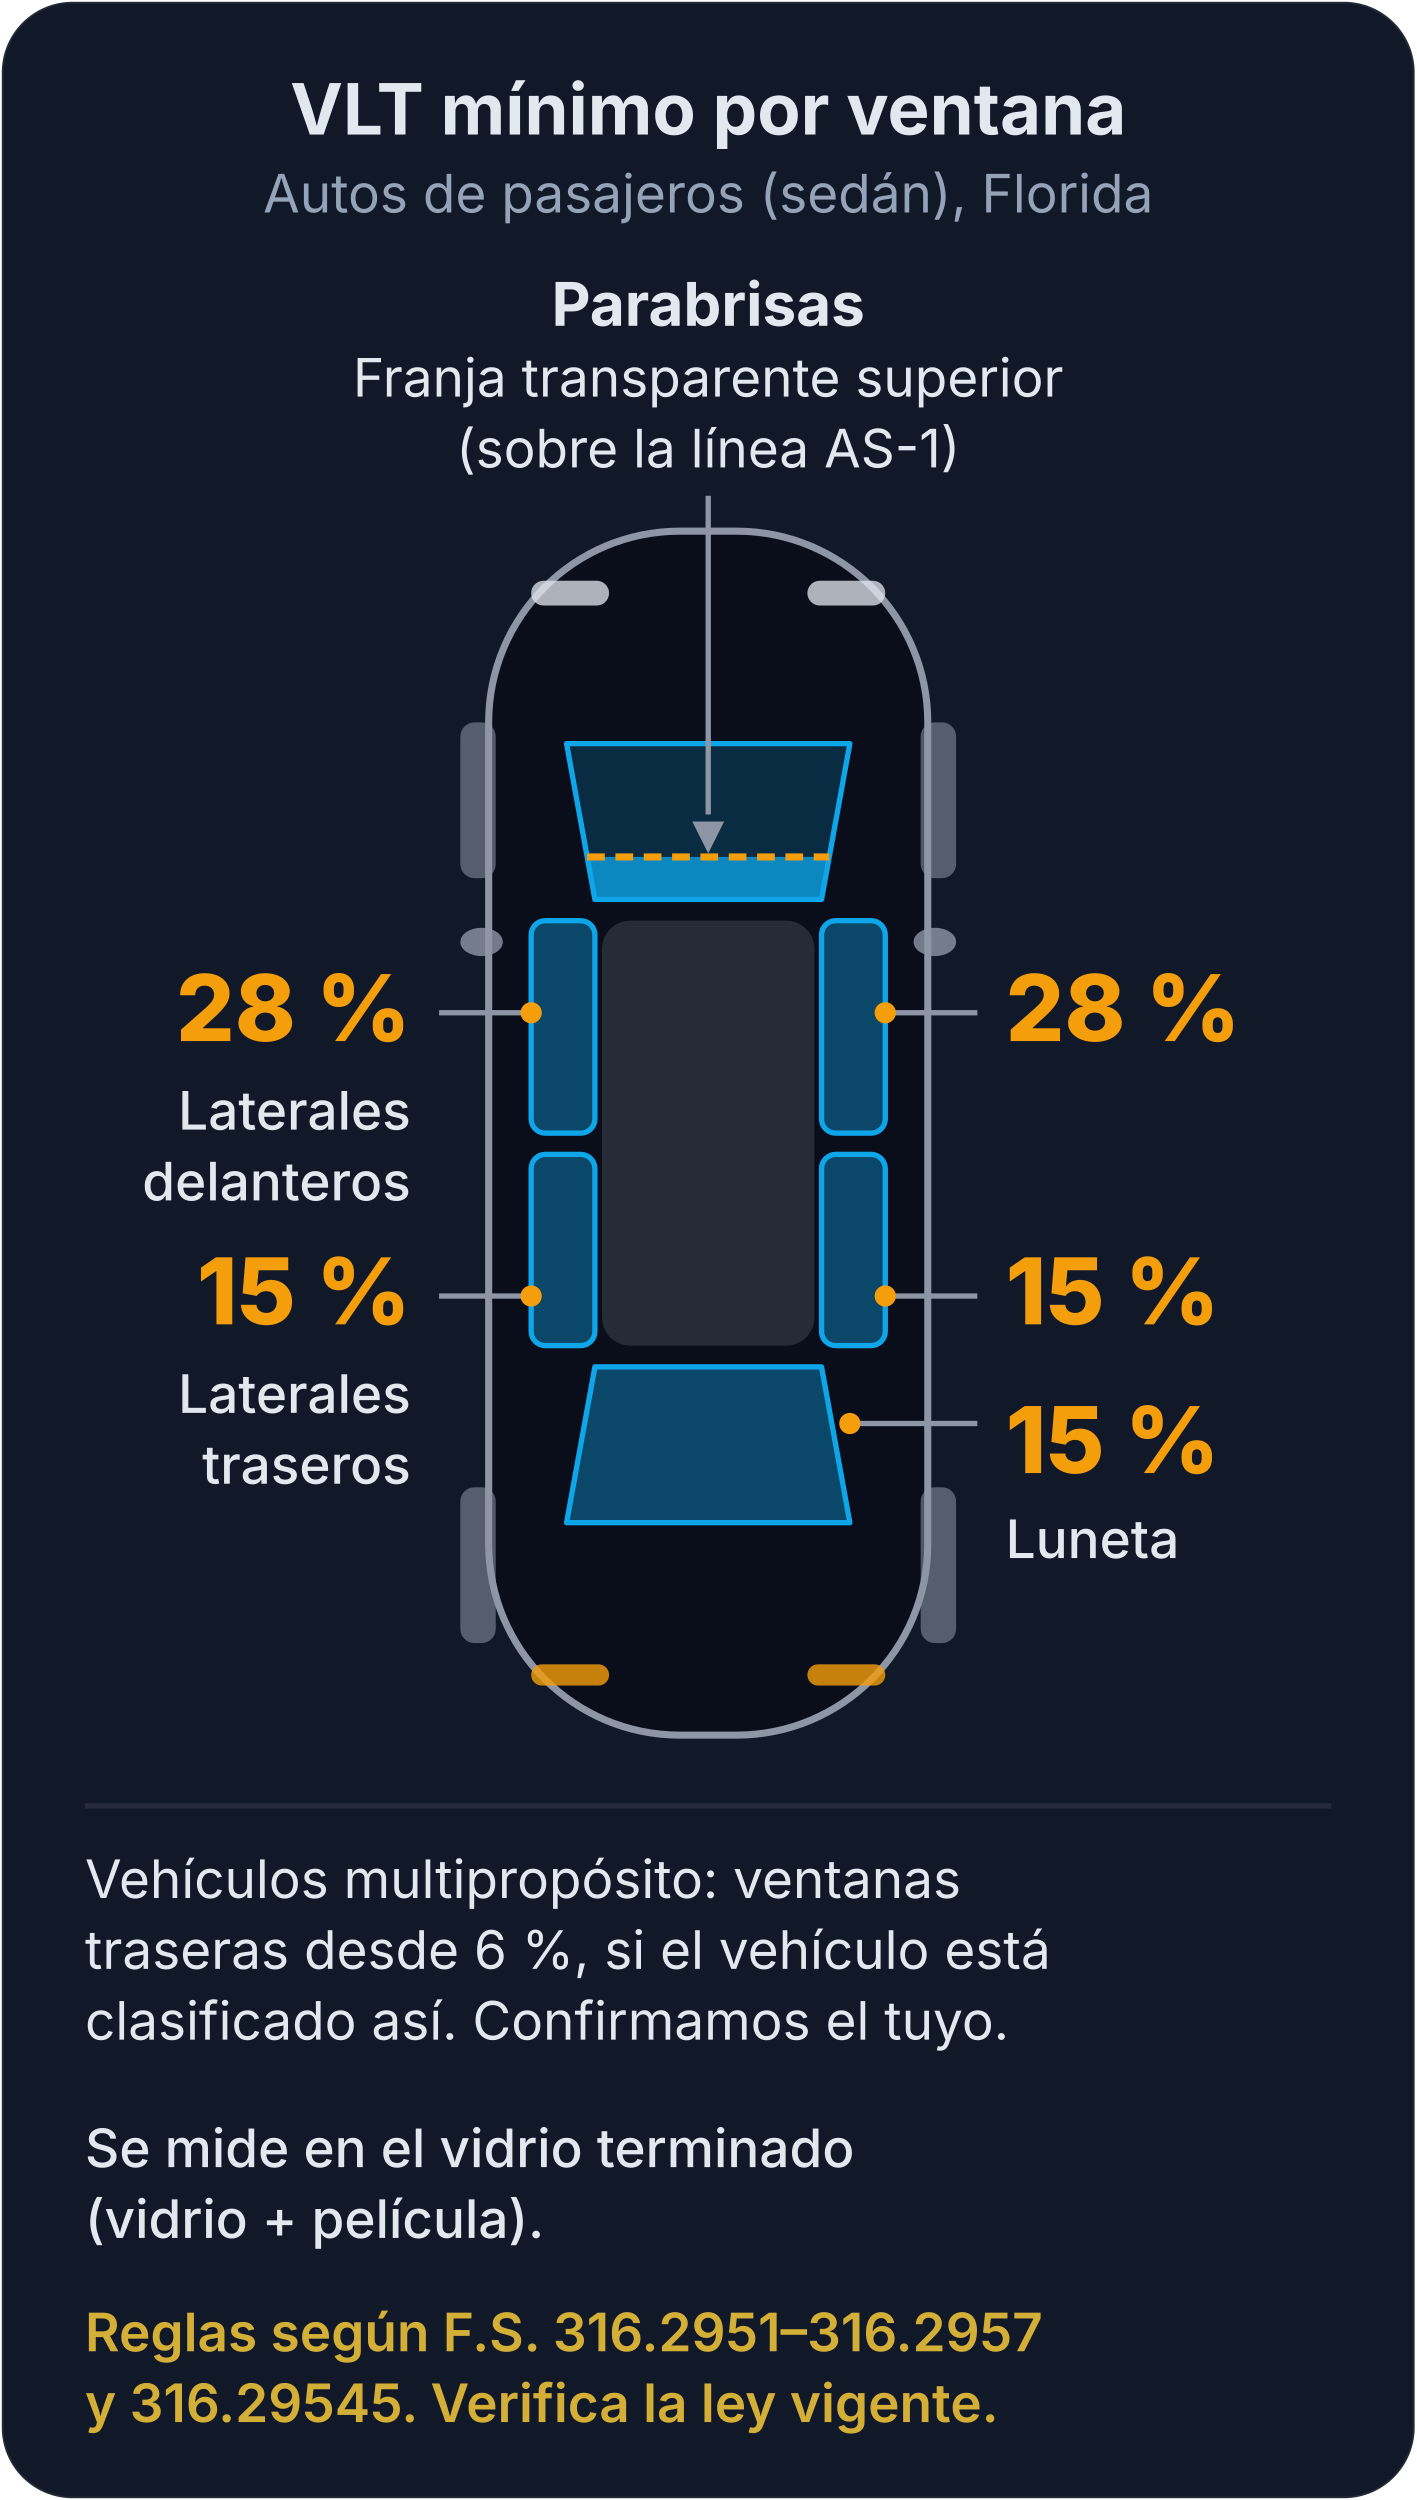
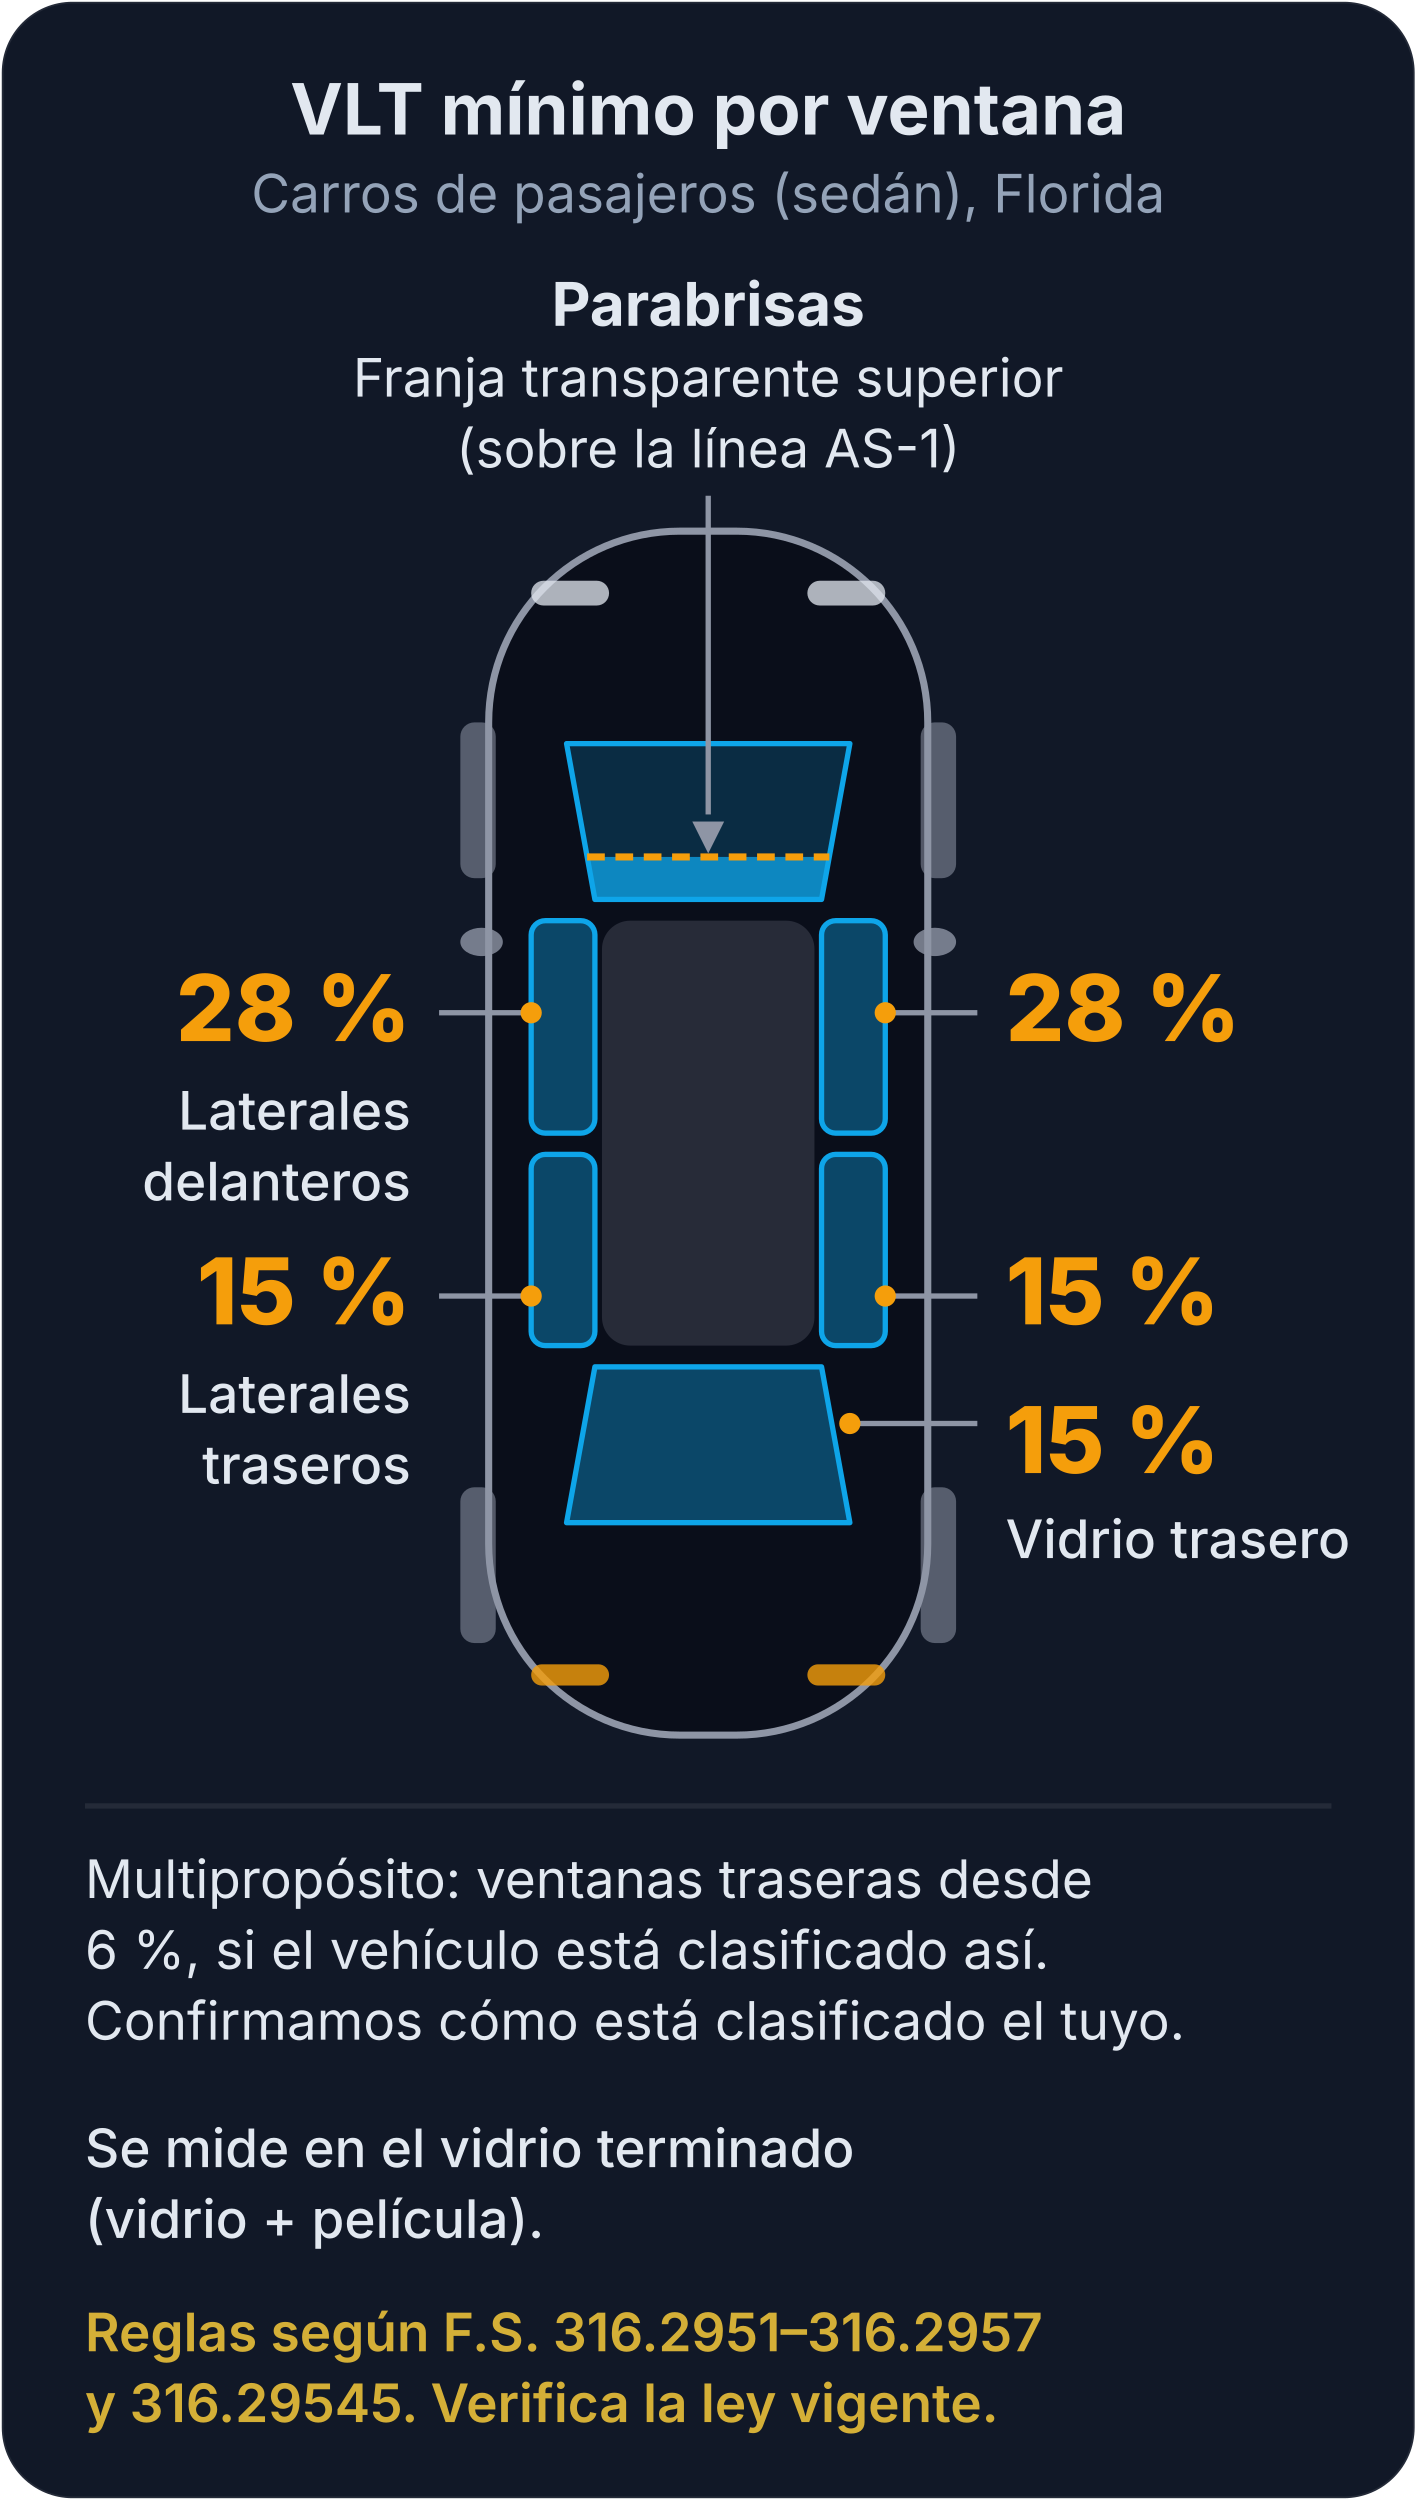
<svg xmlns="http://www.w3.org/2000/svg" viewBox="0 0 400 706" role="img" aria-labelledby="flmap-es-t flmap-es-d" lang="es" xml:lang="es" font-family="Outfit, Inter, system-ui, sans-serif">
  <rect x="0.5" y="0.5" width="399" height="705" rx="20" fill="var(--bg-card, #111827)" stroke="var(--border-dark, rgba(255,255,255,0.08))" />
  <text x="200" y="38" font-size="20" font-weight="700" fill="var(--text-light, #e2e8f0)" text-anchor="middle">VLT mínimo por ventana</text>
-   <text x="200" y="60" font-size="15" font-weight="400" fill="var(--text-muted, #94a3b8)" text-anchor="middle">Autos de pasajeros (sedán), Florida</text>
+   <text x="200" y="60" font-size="15" font-weight="400" fill="var(--text-muted, #94a3b8)" text-anchor="middle">Carros de pasajeros (sedán), Florida</text>
  <text x="200" y="92" font-size="17" font-weight="700" fill="var(--text-light, #e2e8f0)" text-anchor="middle">Parabrisas</text>
  <text x="200" y="112" font-size="15" font-weight="400" fill="var(--text-light, #e2e8f0)" text-anchor="middle">Franja transparente superior</text>
  <text x="200" y="132" font-size="15" font-weight="400" fill="var(--text-light, #e2e8f0)" text-anchor="middle">(sobre la línea AS-1)</text>
  <rect x="138" y="150" width="124" height="340" rx="54" fill="var(--bg-dark, #0a0e1a)" stroke="var(--titanium, #8e95a5)" stroke-width="2" />
  <rect x="130" y="204" width="10" height="44" rx="4" fill="var(--titanium, #8e95a5)" fill-opacity="0.55" />
  <rect x="130" y="420" width="10" height="44" rx="4" fill="var(--titanium, #8e95a5)" fill-opacity="0.55" />
  <rect x="260" y="204" width="10" height="44" rx="4" fill="var(--titanium, #8e95a5)" fill-opacity="0.55" />
  <rect x="260" y="420" width="10" height="44" rx="4" fill="var(--titanium, #8e95a5)" fill-opacity="0.55" />
  <ellipse cx="136" cy="266" rx="6" ry="4" fill="var(--titanium, #8e95a5)" fill-opacity="0.8" />
  <ellipse cx="264" cy="266" rx="6" ry="4" fill="var(--titanium, #8e95a5)" fill-opacity="0.8" />
  <rect x="150" y="164" width="22" height="7" rx="3.5" fill="var(--text-light, #e2e8f0)" fill-opacity="0.75" />
  <rect x="228" y="164" width="22" height="7" rx="3.5" fill="var(--text-light, #e2e8f0)" fill-opacity="0.75" />
  <rect x="150" y="470" width="22" height="6" rx="3" fill="var(--brand-gold, #f59e0b)" fill-opacity="0.8" />
  <rect x="228" y="470" width="22" height="6" rx="3" fill="var(--brand-gold, #f59e0b)" fill-opacity="0.8" />
  <rect x="170" y="260" width="60" height="120" rx="8" fill="var(--titanium, #8e95a5)" fill-opacity="0.22" />
  <polygon points="160,210 240,210 232,254 168,254" fill="var(--brand-blue, #0ea5e9)" fill-opacity="0.2" stroke="var(--brand-blue, #0ea5e9)" stroke-width="1.5" stroke-linejoin="round" />
  <polygon points="165.8,242 234.2,242 232,254 168,254" fill="var(--brand-blue, #0ea5e9)" fill-opacity="0.75" />
  <line x1="165.8" y1="242" x2="234.2" y2="242" stroke="var(--brand-gold, #f59e0b)" stroke-width="2" stroke-dasharray="5 3" />
  <line x1="200" y1="140" x2="200" y2="230" stroke="var(--titanium, #8e95a5)" stroke-width="1.5" />
  <polygon points="200,241 195.5,232 204.5,232" fill="var(--titanium, #8e95a5)" />
  <rect x="150" y="260" width="18" height="60" rx="4" fill="var(--brand-blue, #0ea5e9)" fill-opacity="0.38" stroke="var(--brand-blue, #0ea5e9)" stroke-width="1.5" />
  <rect x="150" y="326" width="18" height="54" rx="4" fill="var(--brand-blue, #0ea5e9)" fill-opacity="0.38" stroke="var(--brand-blue, #0ea5e9)" stroke-width="1.5" />
  <rect x="232" y="260" width="18" height="60" rx="4" fill="var(--brand-blue, #0ea5e9)" fill-opacity="0.38" stroke="var(--brand-blue, #0ea5e9)" stroke-width="1.5" />
  <rect x="232" y="326" width="18" height="54" rx="4" fill="var(--brand-blue, #0ea5e9)" fill-opacity="0.38" stroke="var(--brand-blue, #0ea5e9)" stroke-width="1.5" />
  <polygon points="168,386 232,386 240,430 160,430" fill="var(--brand-blue, #0ea5e9)" fill-opacity="0.38" stroke="var(--brand-blue, #0ea5e9)" stroke-width="1.5" stroke-linejoin="round" />
  <line x1="150" y1="286" x2="124" y2="286" stroke="var(--titanium, #8e95a5)" stroke-width="1.5" />
  <circle cx="150" cy="286" r="3" fill="var(--brand-gold, #f59e0b)" />
  <line x1="150" y1="366" x2="124" y2="366" stroke="var(--titanium, #8e95a5)" stroke-width="1.5" />
  <circle cx="150" cy="366" r="3" fill="var(--brand-gold, #f59e0b)" />
  <line x1="250" y1="286" x2="276" y2="286" stroke="var(--titanium, #8e95a5)" stroke-width="1.5" />
  <circle cx="250" cy="286" r="3" fill="var(--brand-gold, #f59e0b)" />
  <line x1="250" y1="366" x2="276" y2="366" stroke="var(--titanium, #8e95a5)" stroke-width="1.5" />
  <circle cx="250" cy="366" r="3" fill="var(--brand-gold, #f59e0b)" />
  <line x1="240" y1="402" x2="276" y2="402" stroke="var(--titanium, #8e95a5)" stroke-width="1.5" />
  <circle cx="240" cy="402" r="3" fill="var(--brand-gold, #f59e0b)" />
  <text x="116" y="294" font-size="26" font-weight="800" fill="var(--brand-gold, #f59e0b)" text-anchor="end">28 %</text>
  <text x="116" y="319" font-size="15" font-weight="500" fill="var(--text-light, #e2e8f0)" text-anchor="end">Laterales</text>
  <text x="116" y="339" font-size="15" font-weight="500" fill="var(--text-light, #e2e8f0)" text-anchor="end">delanteros</text>
  <text x="116" y="374" font-size="26" font-weight="800" fill="var(--brand-gold, #f59e0b)" text-anchor="end">15 %</text>
  <text x="116" y="399" font-size="15" font-weight="500" fill="var(--text-light, #e2e8f0)" text-anchor="end">Laterales</text>
  <text x="116" y="419" font-size="15" font-weight="500" fill="var(--text-light, #e2e8f0)" text-anchor="end">traseros</text>
  <text x="284" y="294" font-size="26" font-weight="800" fill="var(--brand-gold, #f59e0b)">28 %</text>
  <text x="284" y="374" font-size="26" font-weight="800" fill="var(--brand-gold, #f59e0b)">15 %</text>
  <text x="284" y="416" font-size="26" font-weight="800" fill="var(--brand-gold, #f59e0b)">15 %</text>
-   <text x="284" y="440" font-size="15" font-weight="500" fill="var(--text-light, #e2e8f0)">Luneta</text>
+   <text x="284" y="440" font-size="15" font-weight="500" fill="var(--text-light, #e2e8f0)">Vidrio trasero</text>
  <line x1="24" y1="510" x2="376" y2="510" stroke="var(--border-dark, rgba(255,255,255,0.08))" stroke-width="1.5" />
  <text font-size="15" font-weight="400" fill="var(--text-light, #e2e8f0)">
-     <tspan x="24" y="536">Vehículos multipropósito: ventanas </tspan>
-     <tspan x="24" dy="20">traseras desde 6 %, si el vehículo está </tspan>
-     <tspan x="24" dy="20">clasificado así. Confirmamos el tuyo.</tspan>
+     <tspan x="24" y="536">Multipropósito: ventanas traseras desde </tspan>
+     <tspan x="24" dy="20">6 %, si el vehículo está clasificado así. </tspan>
+     <tspan x="24" dy="20">Confirmamos cómo está clasificado el tuyo.</tspan>
  </text>
  <text font-size="15" font-weight="500" fill="var(--text-light, #e2e8f0)">
    <tspan x="24" y="612">Se mide en el vidrio terminado </tspan>
    <tspan x="24" dy="20">(vidrio + película).</tspan>
  </text>
  <text font-size="15" font-weight="600" fill="var(--apex-amber, #D4AF37)">
    <tspan x="24" y="664">Reglas según F.S. 316.2951–316.2957 </tspan>
    <tspan x="24" dy="20">y 316.29545. Verifica la ley vigente.</tspan>
  </text>
</svg>
